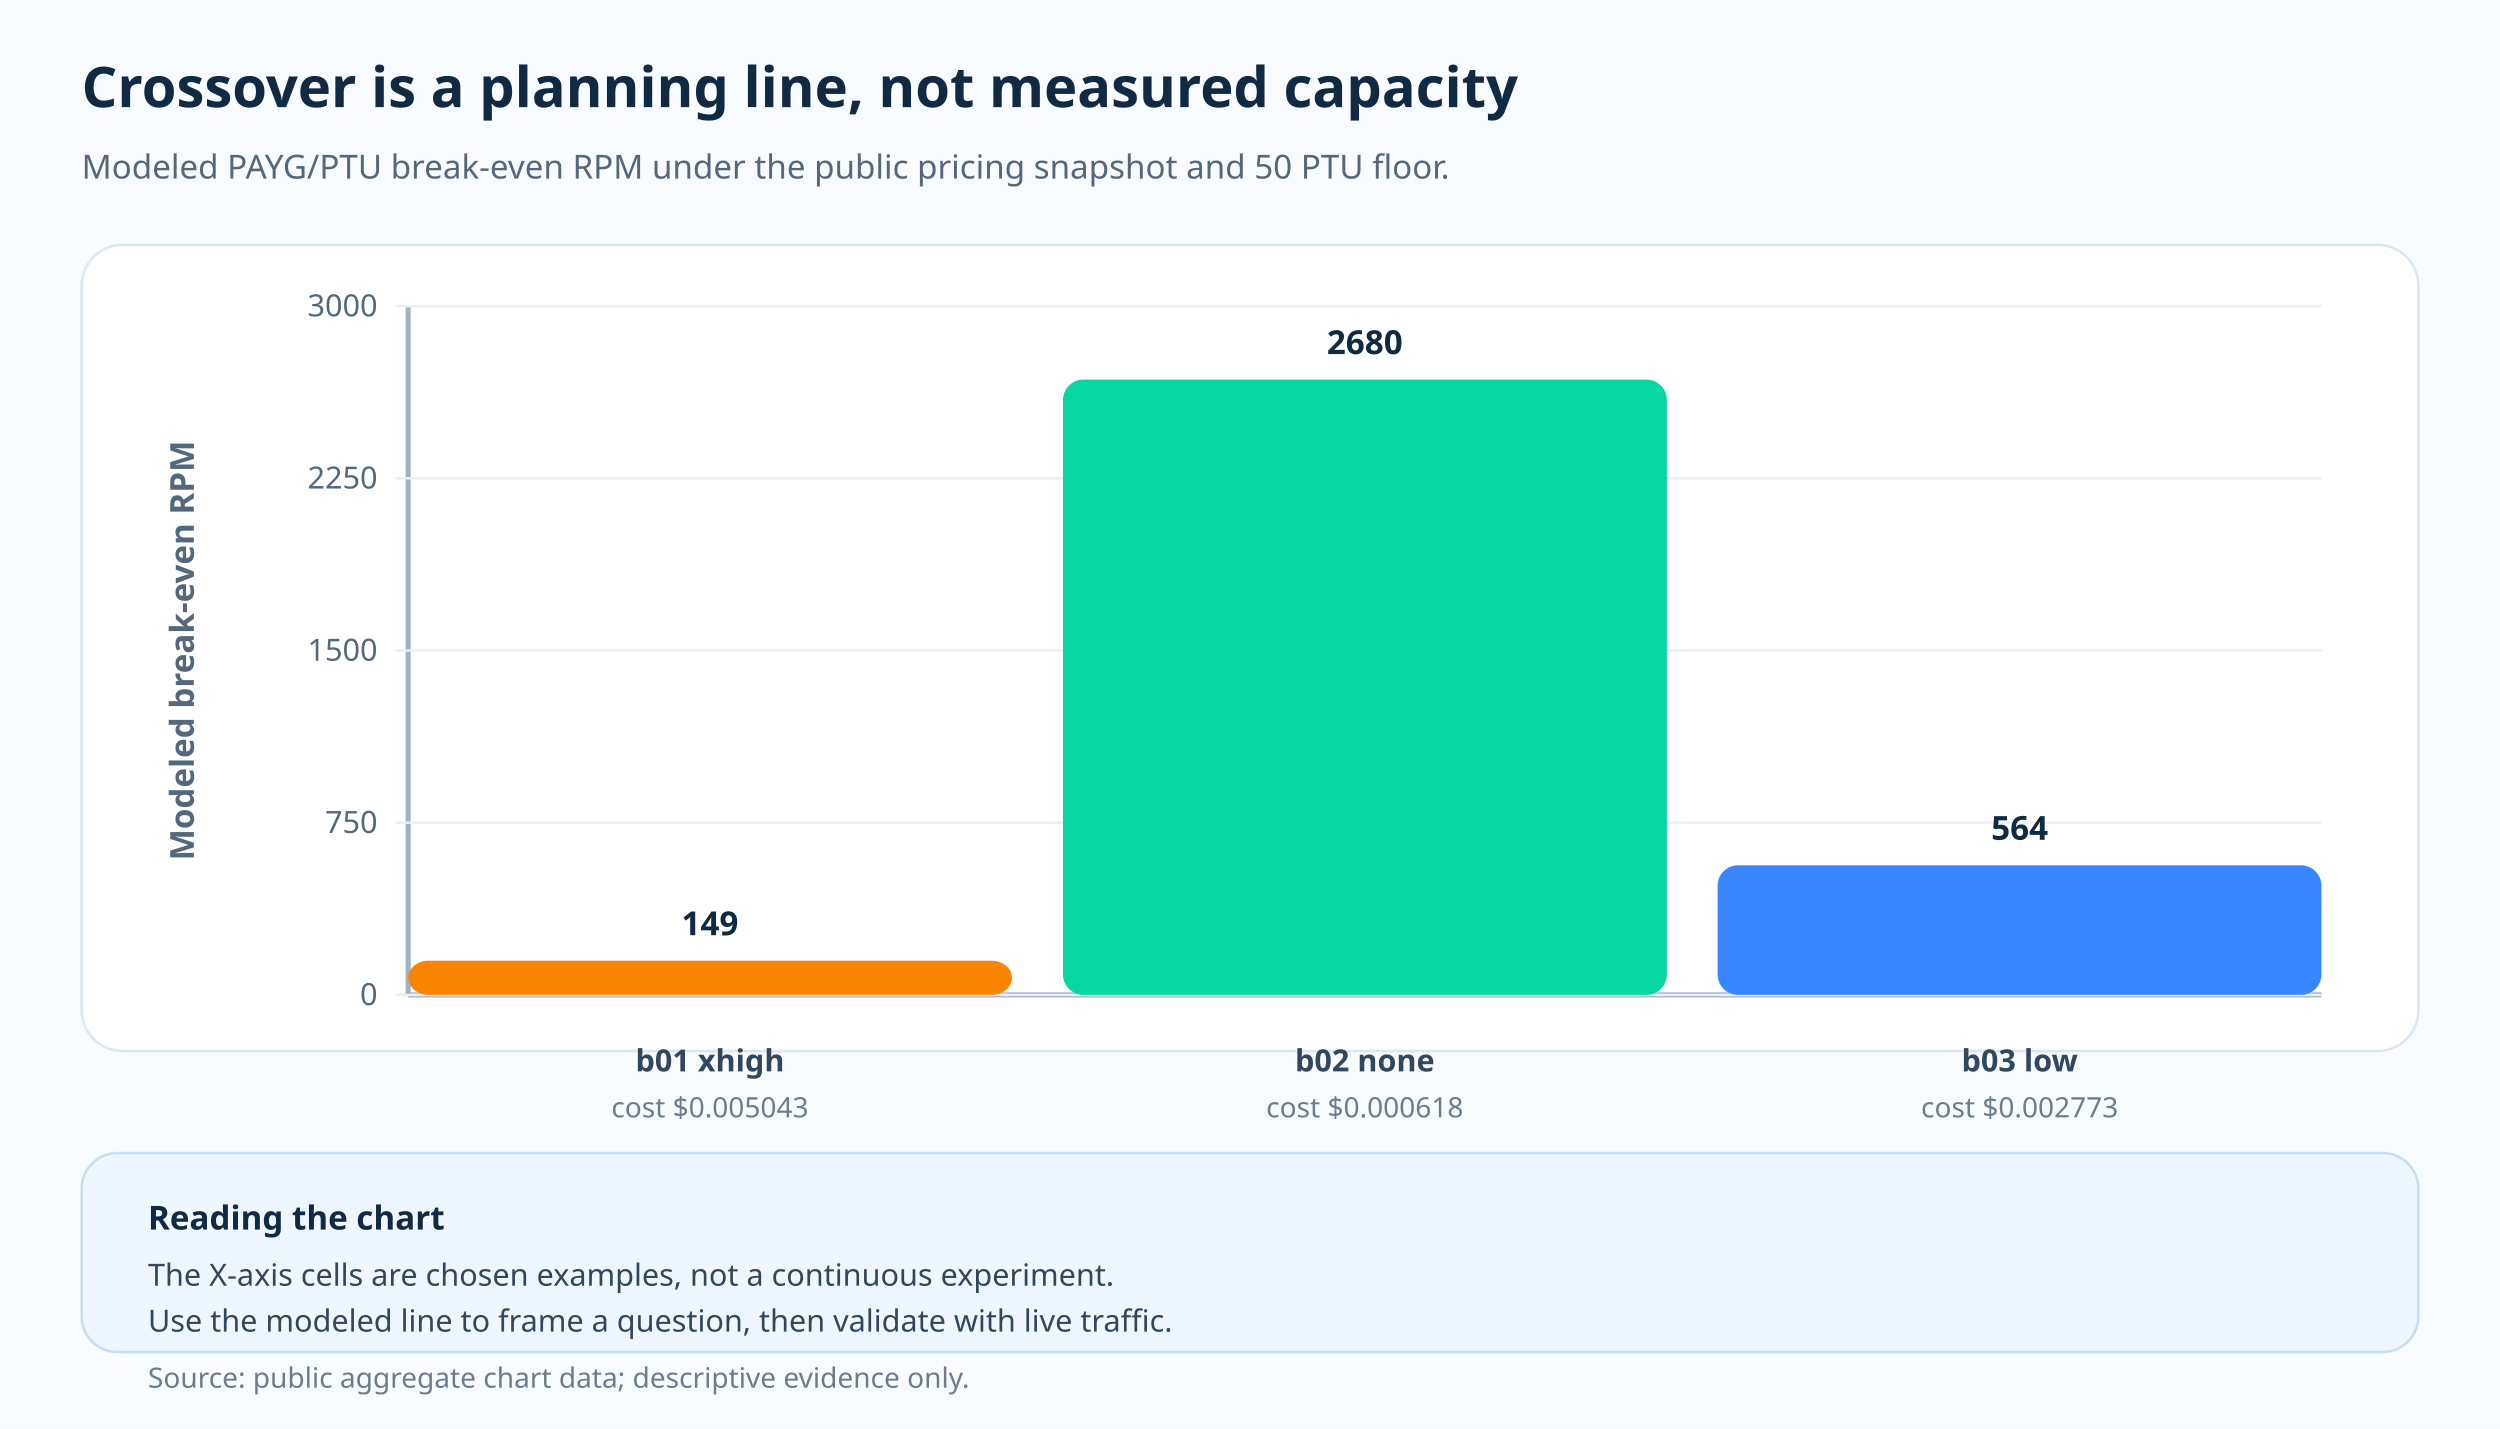
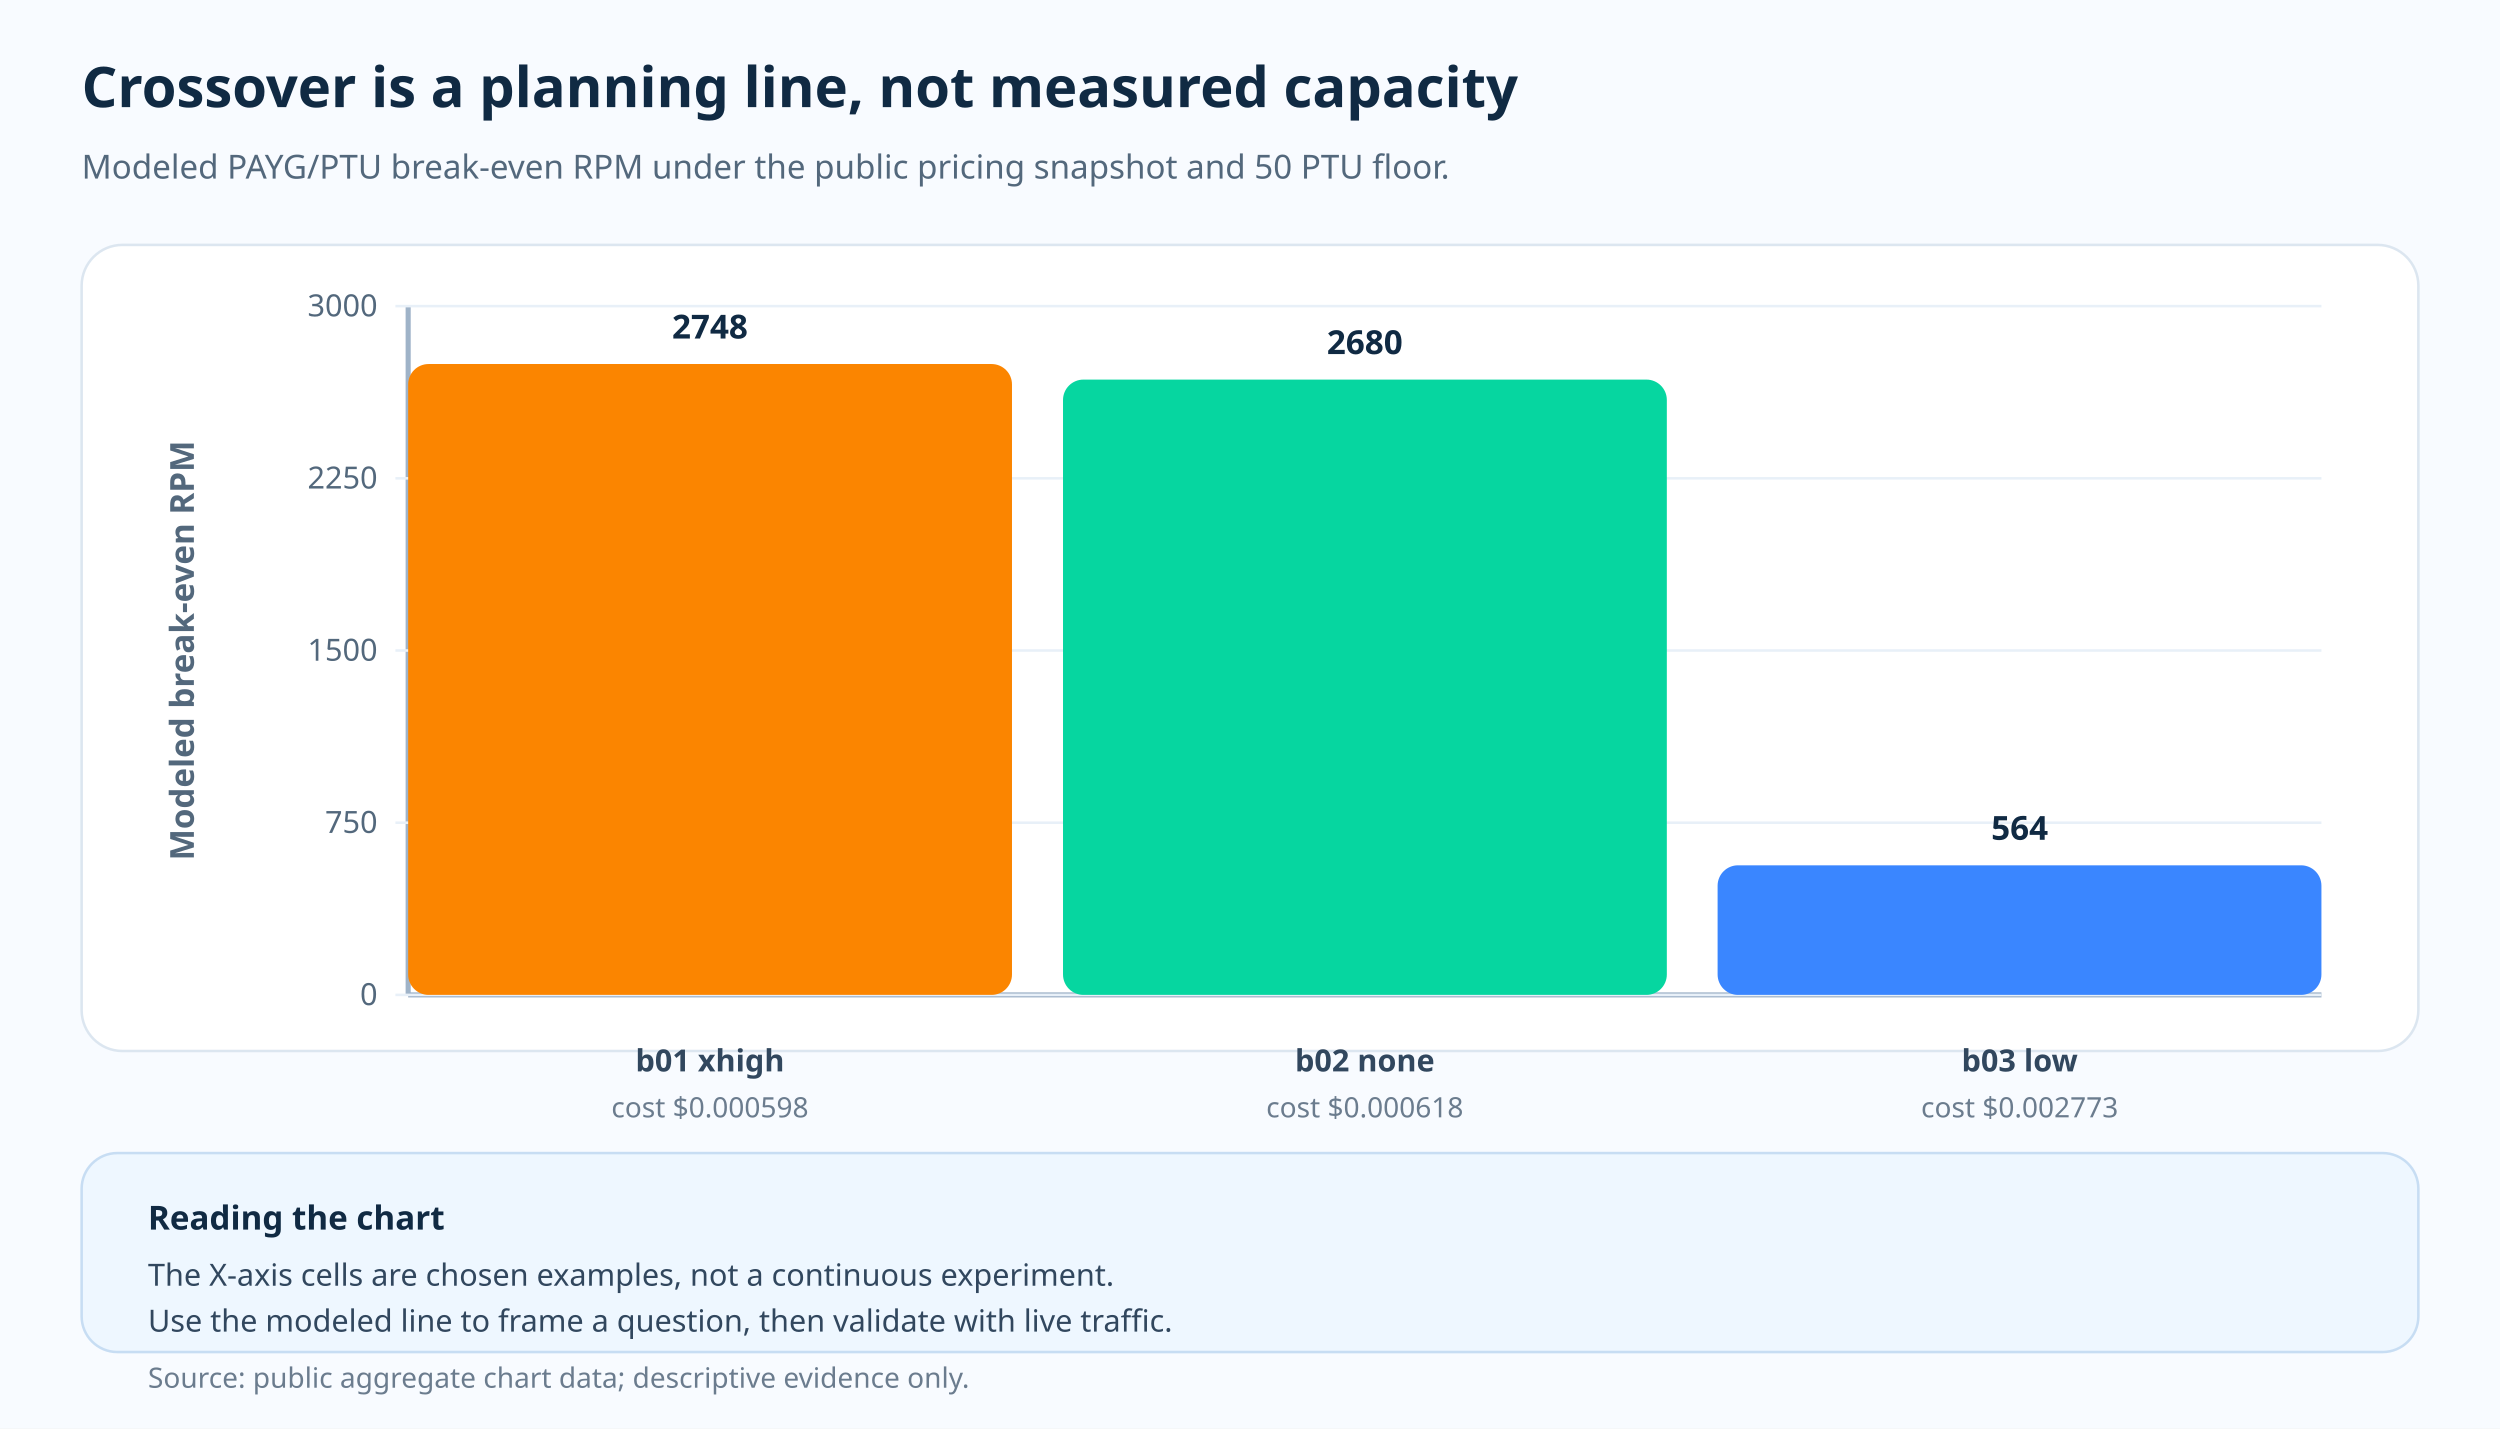
<svg xmlns="http://www.w3.org/2000/svg" role="img" aria-labelledby="title desc" viewBox="0 0 980 560">
  <rect width="980" height="560" fill="#f8fbff" />
  <text x="32" y="42" font-family="Segoe UI, system-ui, sans-serif" font-size="22" font-weight="700" fill="#102a43">Crossover is a planning line, not measured capacity</text>
  <text x="32" y="70" font-family="Segoe UI, system-ui, sans-serif" font-size="13" fill="#53687c">Modeled PAYG/PTU break-even RPM under the public pricing snapshot and 50 PTU floor.</text>
  <rect x="32" y="96" width="916" height="316" rx="16" fill="#fff" stroke="#dce6f0" />
  <line x1="160" y1="390" x2="910" y2="390" stroke="#9fb3c8" stroke-width="2" />
  <line x1="160" y1="120" x2="160" y2="390" stroke="#9fb3c8" stroke-width="2" />
  <line x1="155" y1="390.0" x2="910" y2="390.0" stroke="#e8f0f8" />
  <text x="148" y="394.0" text-anchor="end" font-family="Segoe UI, system-ui, sans-serif" font-size="12" fill="#53687c">0</text>
  <line x1="155" y1="322.5" x2="910" y2="322.5" stroke="#e8f0f8" />
  <text x="148" y="326.5" text-anchor="end" font-family="Segoe UI, system-ui, sans-serif" font-size="12" fill="#53687c">750</text>
  <line x1="155" y1="255.0" x2="910" y2="255.0" stroke="#e8f0f8" />
  <text x="148" y="259.0" text-anchor="end" font-family="Segoe UI, system-ui, sans-serif" font-size="12" fill="#53687c">1500</text>
  <line x1="155" y1="187.5" x2="910" y2="187.5" stroke="#e8f0f8" />
  <text x="148" y="191.5" text-anchor="end" font-family="Segoe UI, system-ui, sans-serif" font-size="12" fill="#53687c">2250</text>
  <line x1="155" y1="120.0" x2="910" y2="120.0" stroke="#e8f0f8" />
  <text x="148" y="124.0" text-anchor="end" font-family="Segoe UI, system-ui, sans-serif" font-size="12" fill="#53687c">3000</text>
  <text x="76" y="255.0" transform="rotate(-90 76 255.0)" text-anchor="middle" font-family="Segoe UI, system-ui, sans-serif" font-size="13" font-weight="700" fill="#53687c">Modeled break-even RPM</text>
-   <rect x="160.0" y="376.6" width="236.7" height="13.4" rx="8" fill="#fb8500" />
-   <text x="278.3" y="366.6" text-anchor="middle" font-family="Segoe UI, system-ui, sans-serif" font-size="13" font-weight="700" fill="#102a43">149</text>
+   <rect x="160.0" y="142.7" width="236.7" height="247.3" rx="8" fill="#fb8500" />
+   <text x="278.3" y="132.7" text-anchor="middle" font-family="Segoe UI, system-ui, sans-serif" font-size="13" font-weight="700" fill="#102a43">2748</text>
  <text x="278.3" y="420" text-anchor="middle" font-family="Segoe UI, system-ui, sans-serif" font-size="12" font-weight="700" fill="#31475e">b01 xhigh</text>
-   <text x="278.3" y="438" text-anchor="middle" font-family="Segoe UI, system-ui, sans-serif" font-size="11" fill="#6b7c8e">cost $0.005043</text>
+   <text x="278.3" y="438" text-anchor="middle" font-family="Segoe UI, system-ui, sans-serif" font-size="11" fill="#6b7c8e">cost $0.000598</text>
  <rect x="416.7" y="148.8" width="236.7" height="241.2" rx="8" fill="#06d6a0" />
  <text x="535.0" y="138.8" text-anchor="middle" font-family="Segoe UI, system-ui, sans-serif" font-size="13" font-weight="700" fill="#102a43">2680</text>
  <text x="535.0" y="420" text-anchor="middle" font-family="Segoe UI, system-ui, sans-serif" font-size="12" font-weight="700" fill="#31475e">b02 none</text>
  <text x="535.0" y="438" text-anchor="middle" font-family="Segoe UI, system-ui, sans-serif" font-size="11" fill="#6b7c8e">cost $0.000618</text>
  <rect x="673.3" y="339.2" width="236.7" height="50.8" rx="8" fill="#3a86ff" />
  <text x="791.7" y="329.2" text-anchor="middle" font-family="Segoe UI, system-ui, sans-serif" font-size="13" font-weight="700" fill="#102a43">564</text>
  <text x="791.7" y="420" text-anchor="middle" font-family="Segoe UI, system-ui, sans-serif" font-size="12" font-weight="700" fill="#31475e">b03 low</text>
  <text x="791.7" y="438" text-anchor="middle" font-family="Segoe UI, system-ui, sans-serif" font-size="11" fill="#6b7c8e">cost $0.002773</text>
  <rect x="32" y="452" width="916" height="78" rx="14" fill="#eef7ff" stroke="#c7ddf3" />
  <text x="58" y="482" font-family="Segoe UI, system-ui, sans-serif" font-size="13" font-weight="700" fill="#102a43">Reading the chart</text>
  <text x="58" y="504" font-family="Segoe UI, system-ui, sans-serif" font-size="12" fill="#31475e">The X-axis cells are chosen examples, not a continuous experiment.</text>
  <text x="58" y="522" font-family="Segoe UI, system-ui, sans-serif" font-size="12" fill="#31475e">Use the modeled line to frame a question, then validate with live traffic.</text>
  <text x="58" y="544" font-family="Segoe UI, system-ui, sans-serif" font-size="11" fill="#6b7c8e">Source: public aggregate chart data; descriptive evidence only.</text>
</svg>
